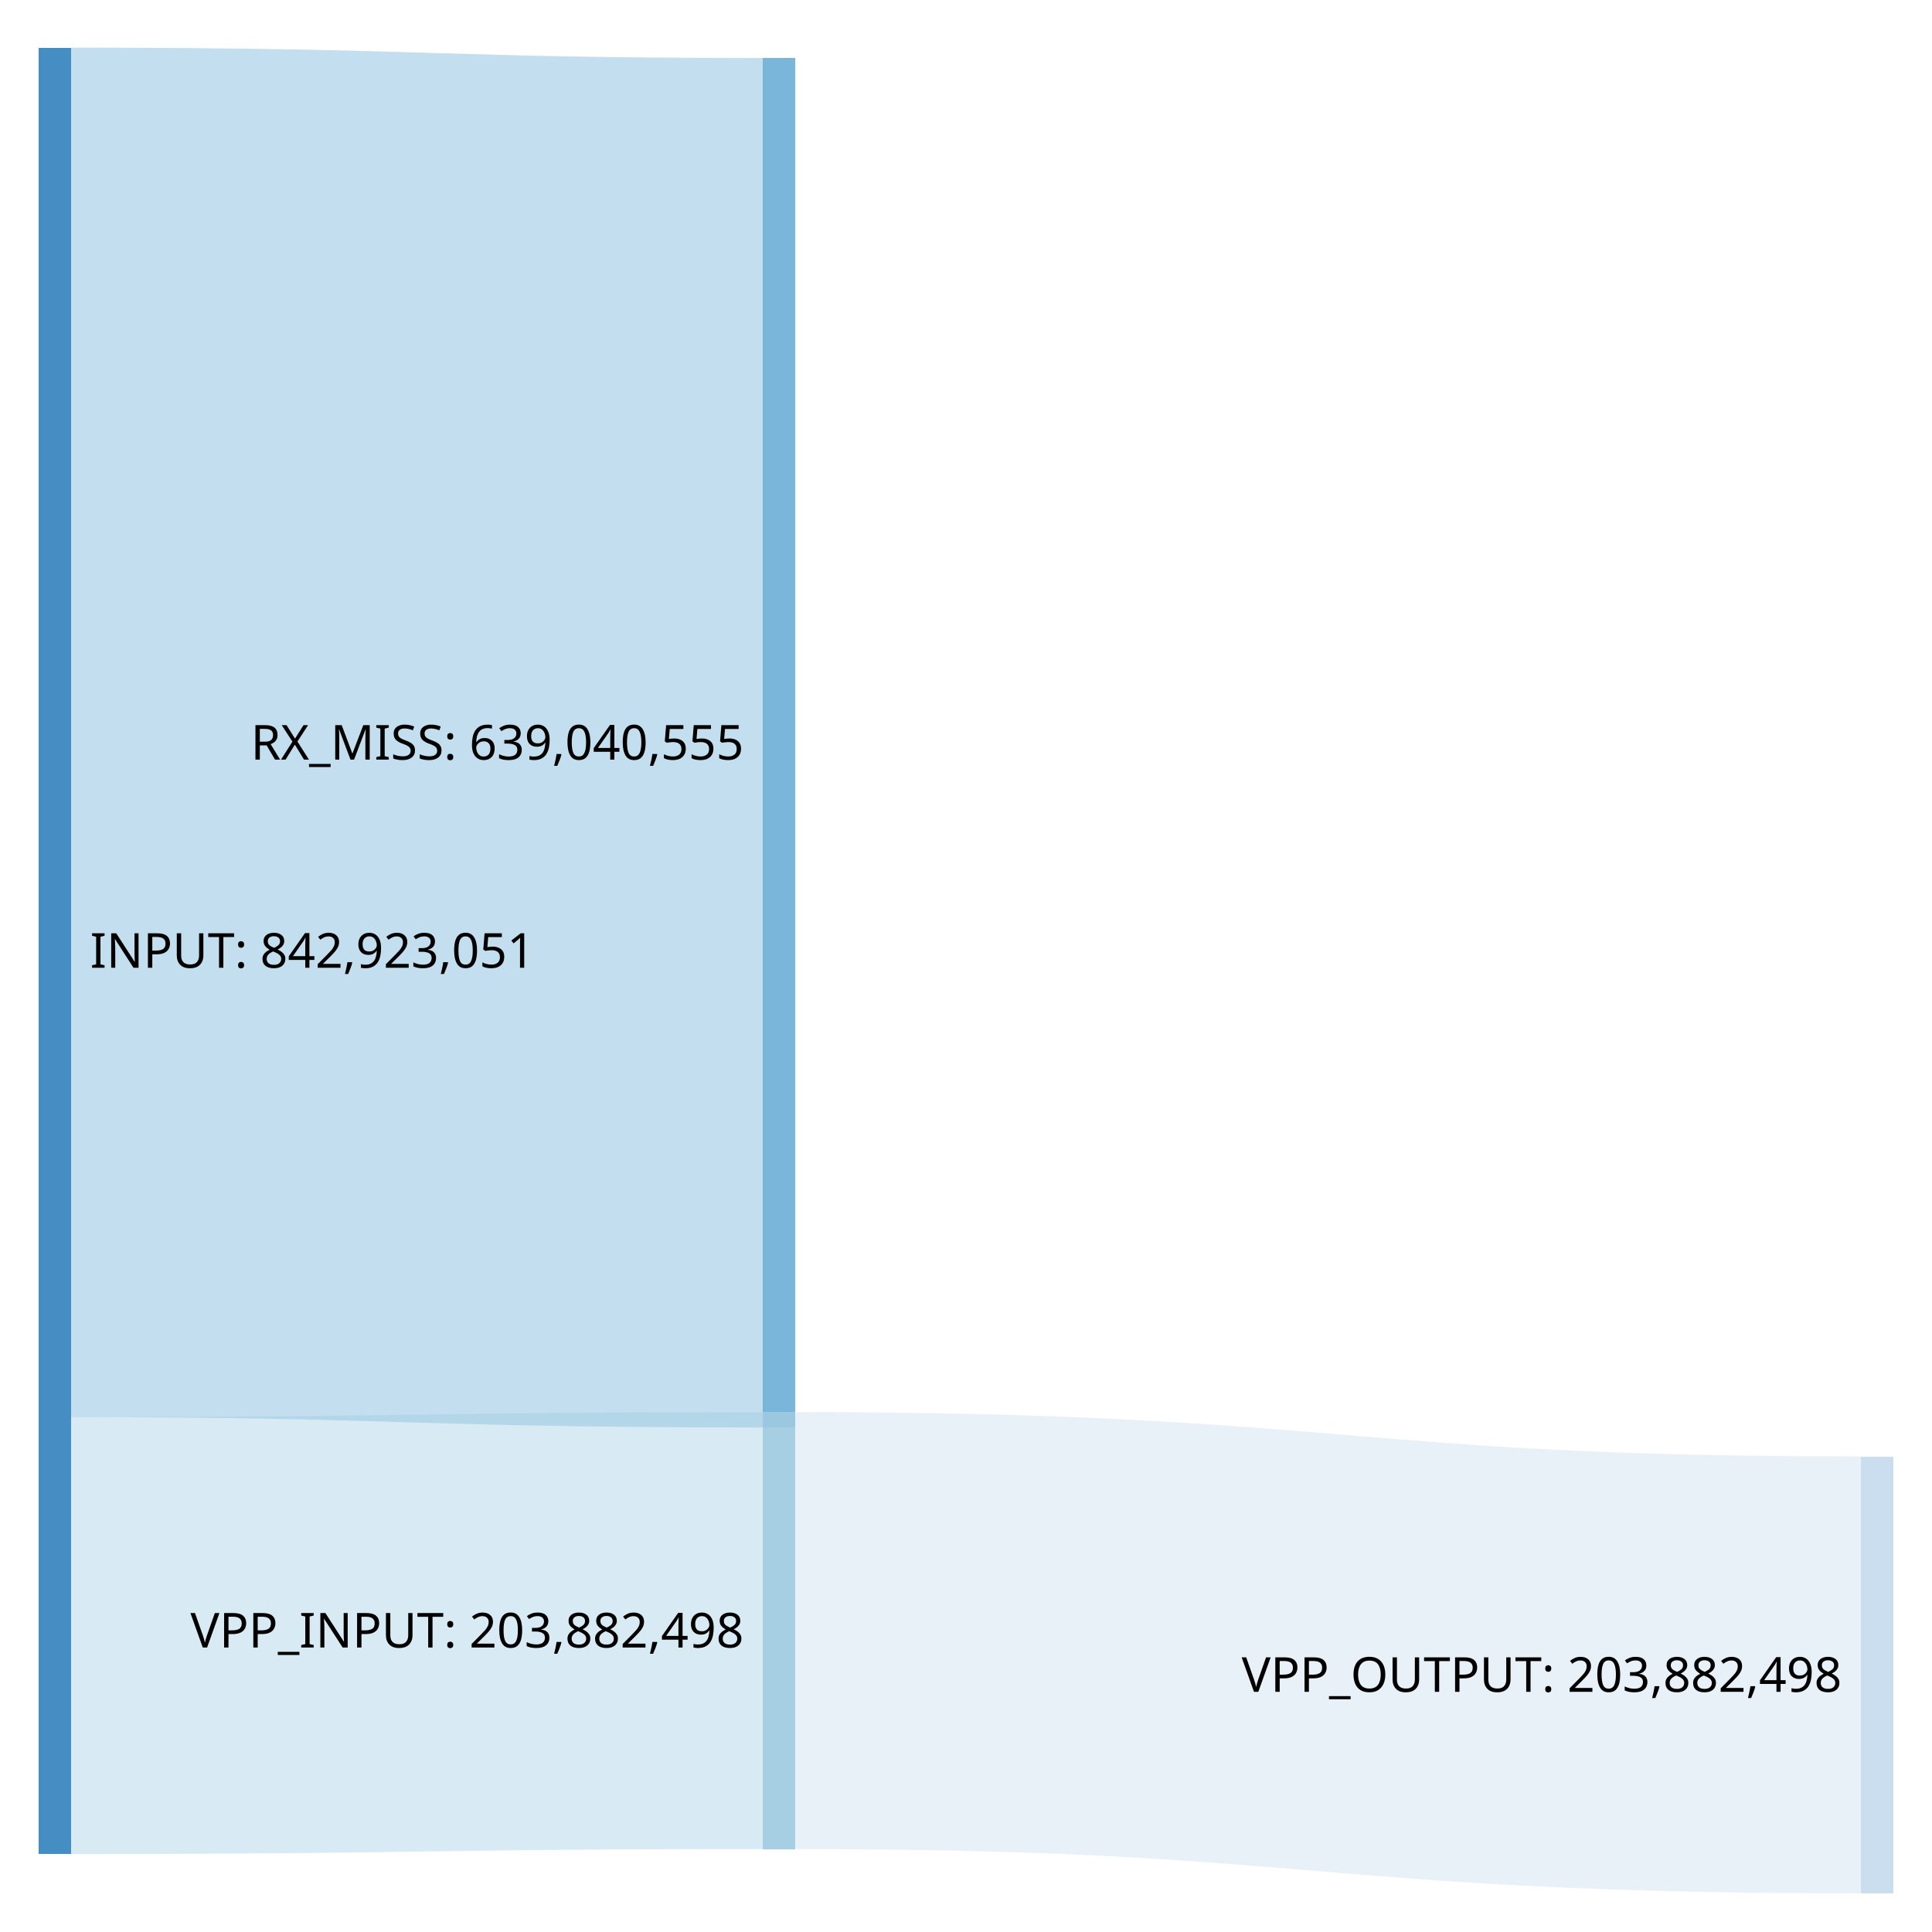
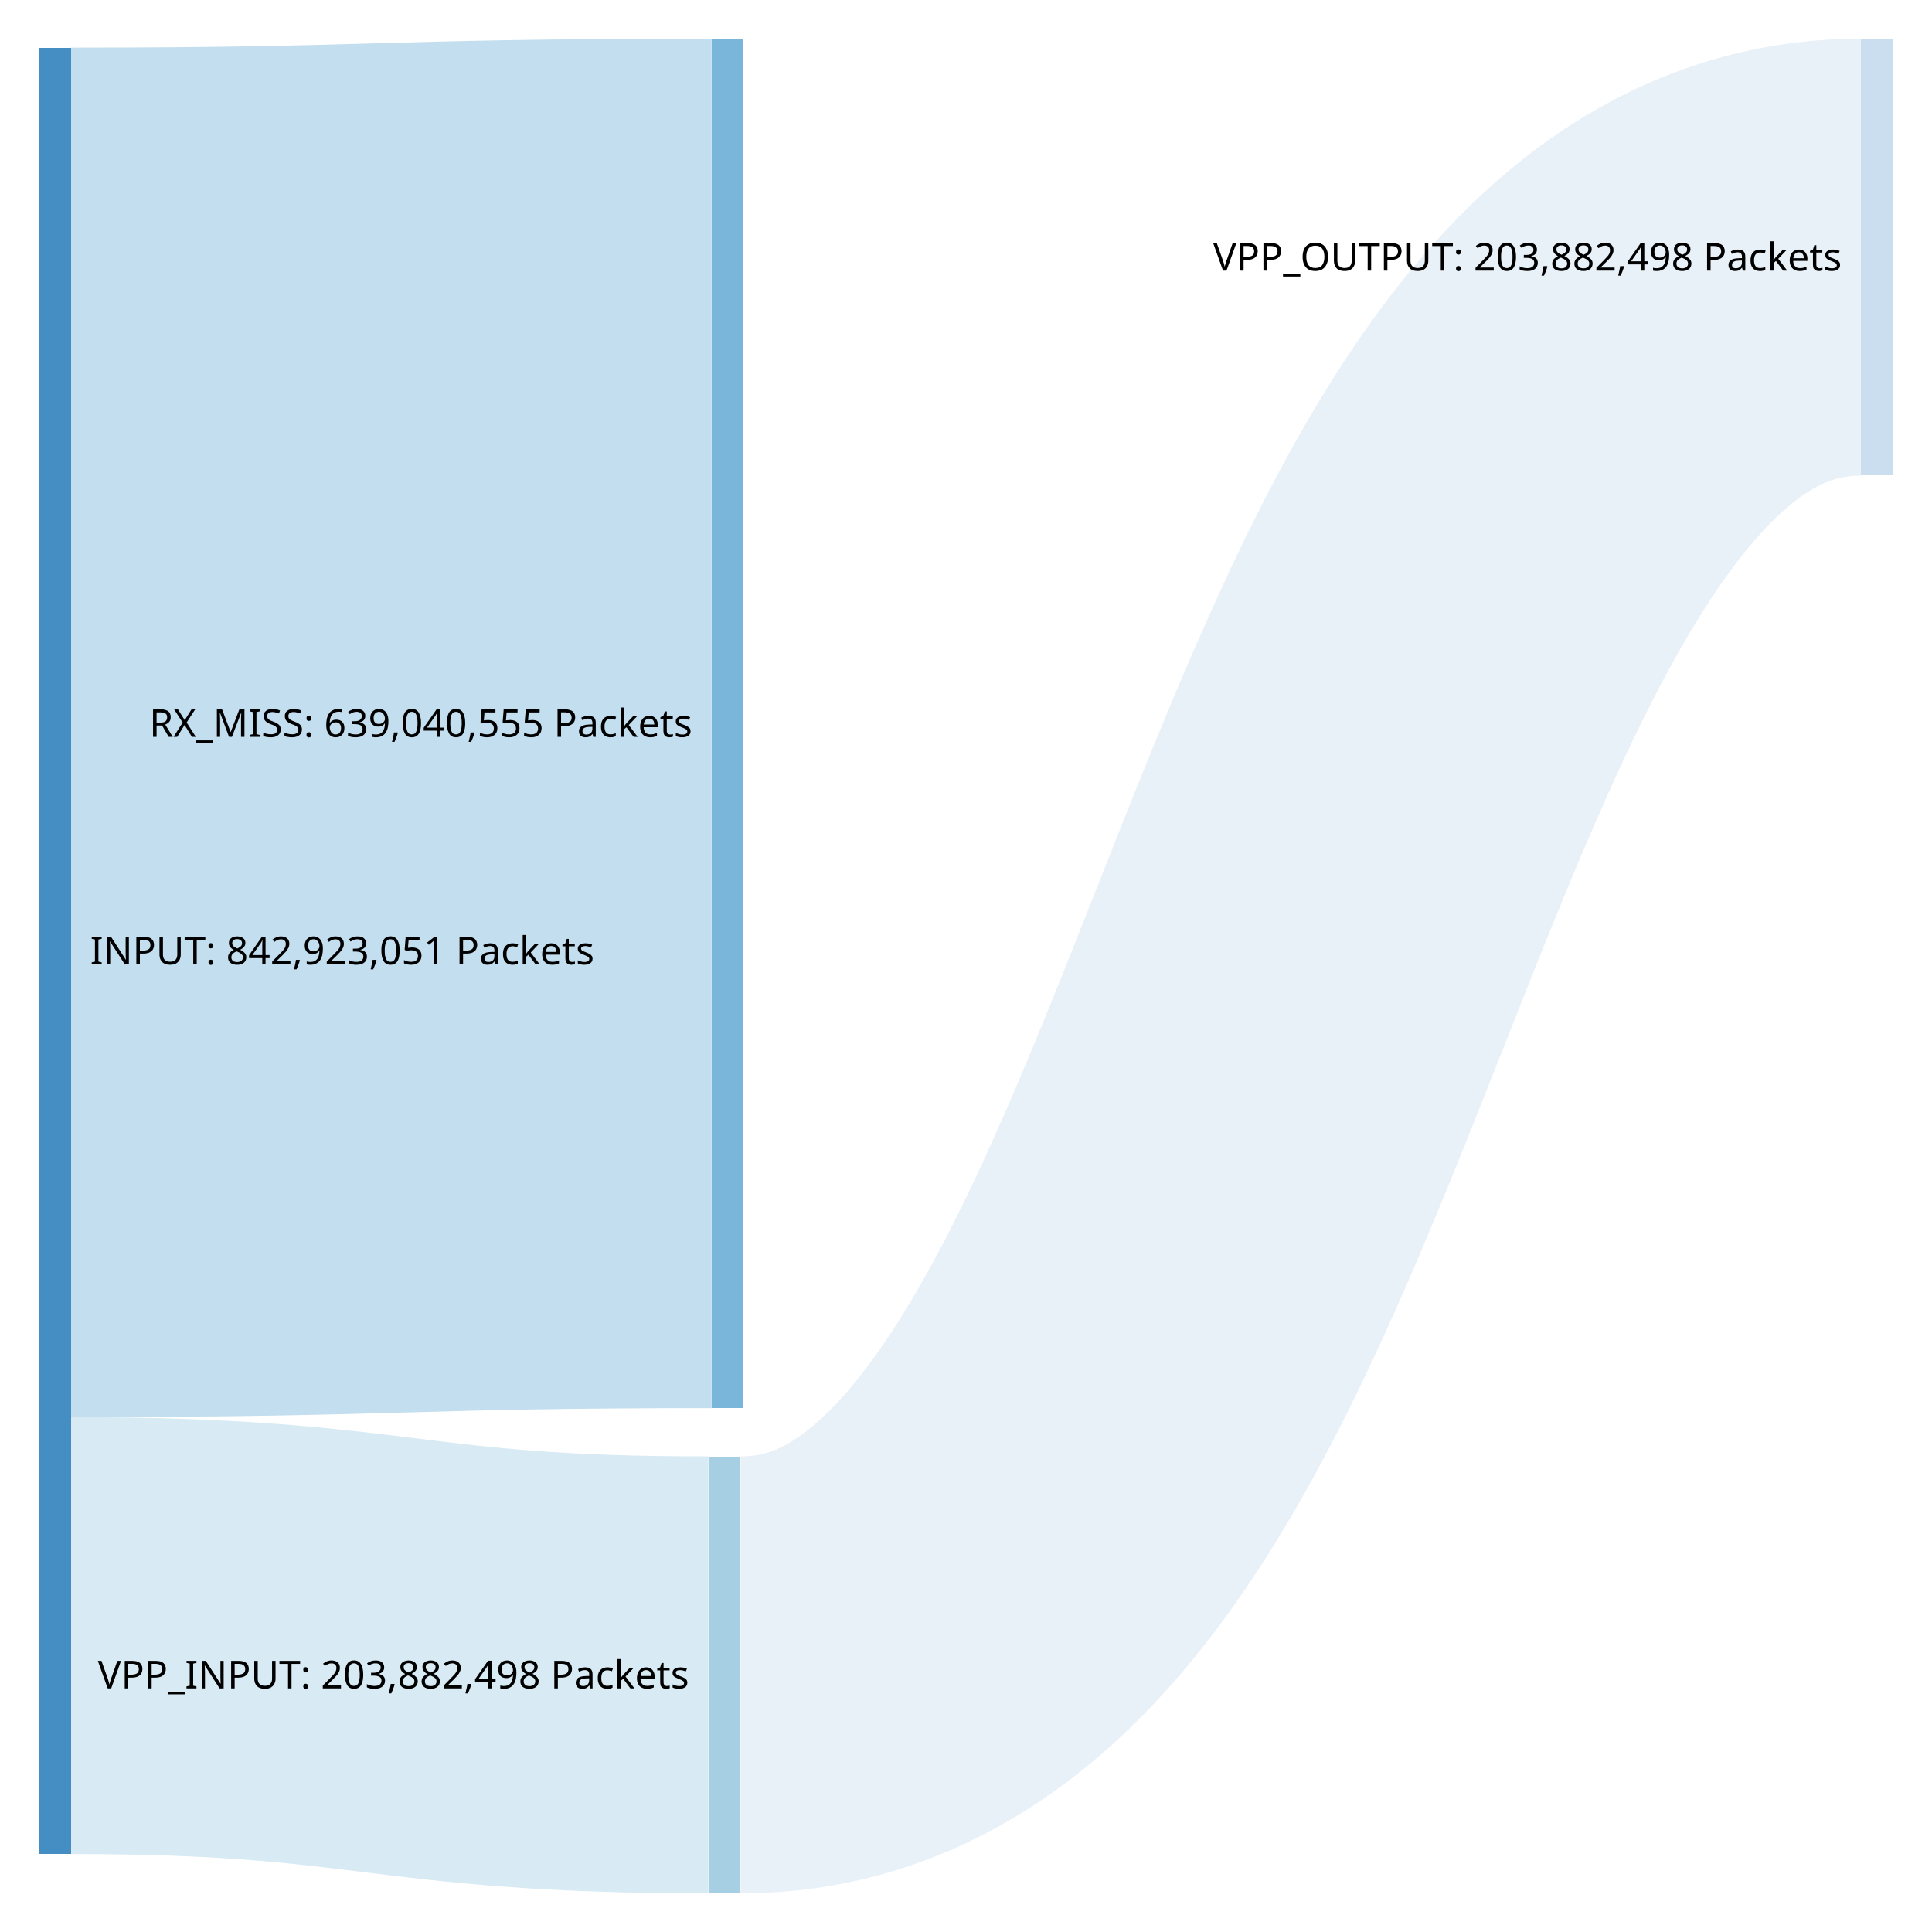
<svg xmlns="http://www.w3.org/2000/svg" id="sankey_svg" height="600" width="600" version="1.1" style="background-color: #ffffff">
  <g>
    <rect width="100%" height="100%" fill="rgb(255, 255, 255)" />
    <g transform="translate(12,12)">
      <g>
-         <path class="link" d="M10,215.449C117.5,215.449 117.5,218.654 225,218.654" style="fill: none; stroke-width: 425.308; stroke: rgb(107, 174, 214); stroke-opacity: 0.4;" />
-         <path class="link" d="M235,494.399C400.5,494.399 400.5,508.154 566,508.154" style="fill: none; stroke-width: 135.692; stroke: rgb(198, 219, 239); stroke-opacity: 0.4;" />
-         <path class="link" d="M10,495.949C117.5,495.949 117.5,494.399 225,494.399" style="fill: none; stroke-width: 135.692; stroke: rgb(158, 202, 225); stroke-opacity: 0.4;" />
+         <path class="link" d="M10,215.449C109.5,215.449 109.5,212.654 209,212.654" style="fill: none; stroke-width: 425.308; stroke: rgb(107, 174, 214); stroke-opacity: 0.4;" />
+         <path class="link" d="M218,508.154C392,508.154 392,67.846 566,67.846" style="fill: none; stroke-width: 135.692; stroke: rgb(198, 219, 239); stroke-opacity: 0.4;" />
+         <path class="link" d="M10,495.949C109,495.949 109,508.154 208,508.154" style="fill: none; stroke-width: 135.692; stroke: rgb(158, 202, 225); stroke-opacity: 0.4;" />
      </g>
      <g>
        <g class="node" transform="translate(0,2.795219)">
          <rect height="561" width="10" id="r0" shape-rendering="crispEdges" style="fill: rgb(49, 130, 189); fill-opacity: 0.9; stroke-width: 0; stroke: rgb(24, 63, 92);" />
-           <text x="16" y="280.5" dy=".35em" text-anchor="start" style="stroke-width: 0; font-family: sans-serif; font-size: 15px; font-weight: 400; fill: rgb(0, 0, 0);">INPUT: 842,923,051</text>
+           <text x="16" y="280.5" dy=".35em" text-anchor="start" style="stroke-width: 0; font-family: sans-serif; font-size: 12px; font-weight: 400; fill: rgb(0, 0, 0);">INPUT: 842,923,051 Packets</text>
        </g>
-         <g class="node" transform="translate(566,440.3078)">
+         <g class="node" transform="translate(208,440.3078)">
+           <rect height="135.692" width="10" id="r2" shape-rendering="crispEdges" style="fill: rgb(158, 202, 225); fill-opacity: 0.9; stroke-width: 0; stroke: rgb(77, 98, 110);" />
+           <text x="-6" y="67.846" dy=".35em" text-anchor="end" style="stroke-width: 0; font-family: sans-serif; font-size: 12px; font-weight: 400; fill: rgb(0, 0, 0);">VPP_INPUT: 203,882,498 Packets</text>
+         </g>
+         <g class="node" transform="translate(209,0)">
+           <rect height="425.308" width="10" id="r1" shape-rendering="crispEdges" style="fill: rgb(107, 174, 214); fill-opacity: 0.9; stroke-width: 0; stroke: rgb(52, 85, 104);" />
+           <text x="-6" y="212.654" dy=".35em" text-anchor="end" style="stroke-width: 0; font-family: sans-serif; font-size: 12px; font-weight: 400; fill: rgb(0, 0, 0);">RX_MISS: 639,040,555 Packets</text>
+         </g>
+         <g class="node" transform="translate(566,0)">
          <rect height="135.692" width="10" id="r3" shape-rendering="crispEdges" style="fill: rgb(198, 219, 239); fill-opacity: 0.9; stroke-width: 0; stroke: rgb(97, 107, 117);" />
-           <text x="-6" y="67.846" dy=".35em" text-anchor="end" style="stroke-width: 0; font-family: sans-serif; font-size: 15px; font-weight: 400; fill: rgb(0, 0, 0);">VPP_OUTPUT: 203,882,498</text>
-         </g>
-         <g class="node" transform="translate(225,6)">
-           <rect height="425.308" width="10" id="r1" shape-rendering="crispEdges" style="fill: rgb(107, 174, 214); fill-opacity: 0.9; stroke-width: 0; stroke: rgb(52, 85, 104);" />
-           <text x="-6" y="212.654" dy=".35em" text-anchor="end" style="stroke-width: 0; font-family: sans-serif; font-size: 15px; font-weight: 400; fill: rgb(0, 0, 0);">RX_MISS: 639,040,555</text>
-         </g>
-         <g class="node" transform="translate(225,426.553)">
-           <rect height="135.692" width="10" id="r2" shape-rendering="crispEdges" style="fill: rgb(158, 202, 225); fill-opacity: 0.9; stroke-width: 0; stroke: rgb(77, 98, 110);" />
-           <text x="-6" y="67.846" dy=".35em" text-anchor="end" style="stroke-width: 0; font-family: sans-serif; font-size: 15px; font-weight: 400; fill: rgb(0, 0, 0);">VPP_INPUT: 203,882,498</text>
+           <text x="-6" y="67.846" dy=".35em" text-anchor="end" style="stroke-width: 0; font-family: sans-serif; font-size: 12px; font-weight: 400; fill: rgb(0, 0, 0);">VPP_OUTPUT: 203,882,498 Packets</text>
        </g>
      </g>
    </g>
  </g>
</svg>
